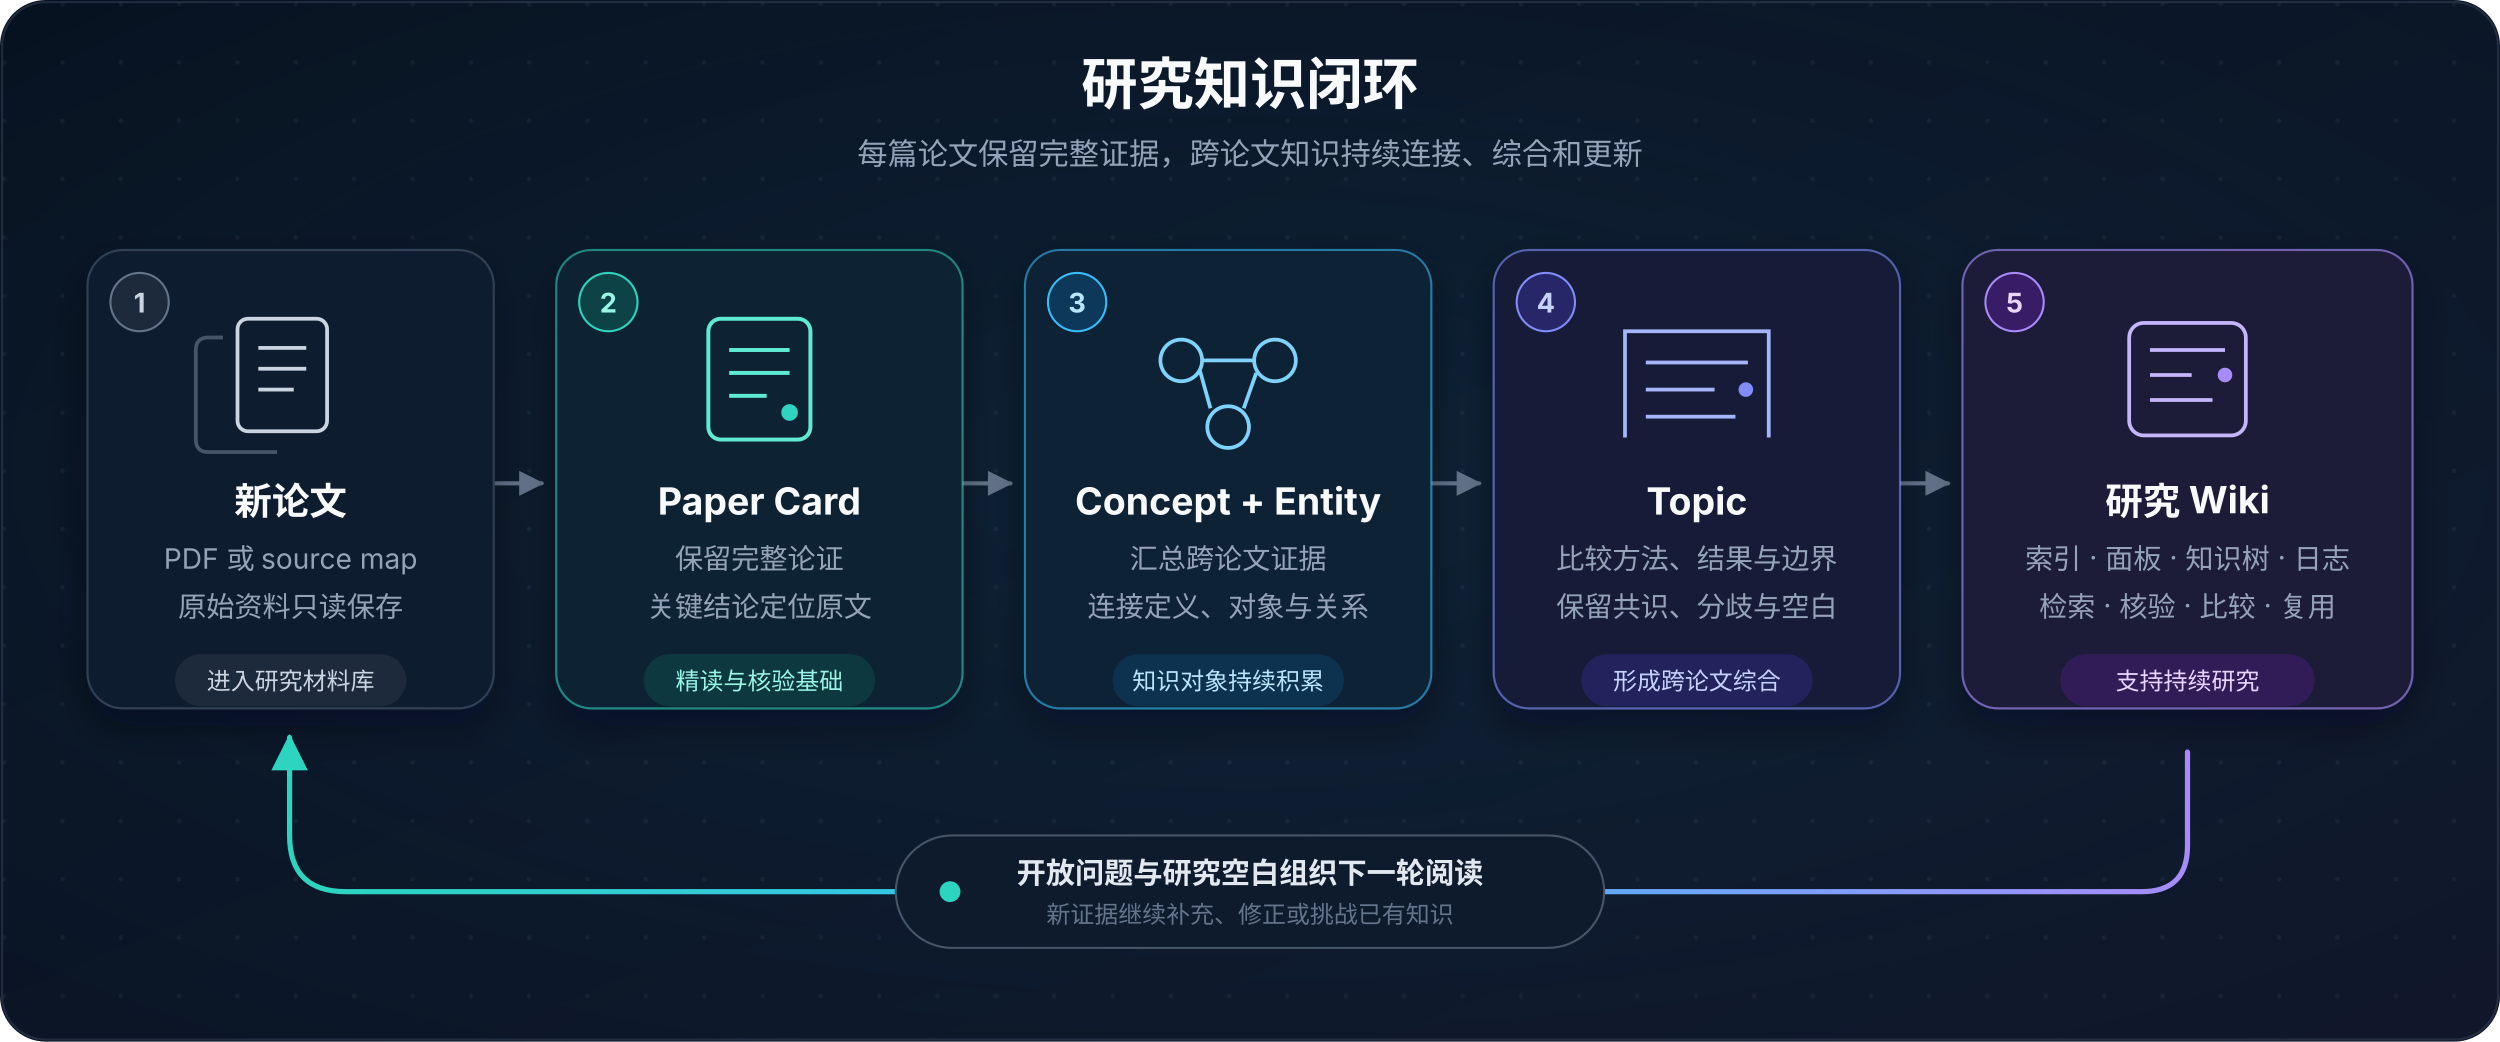
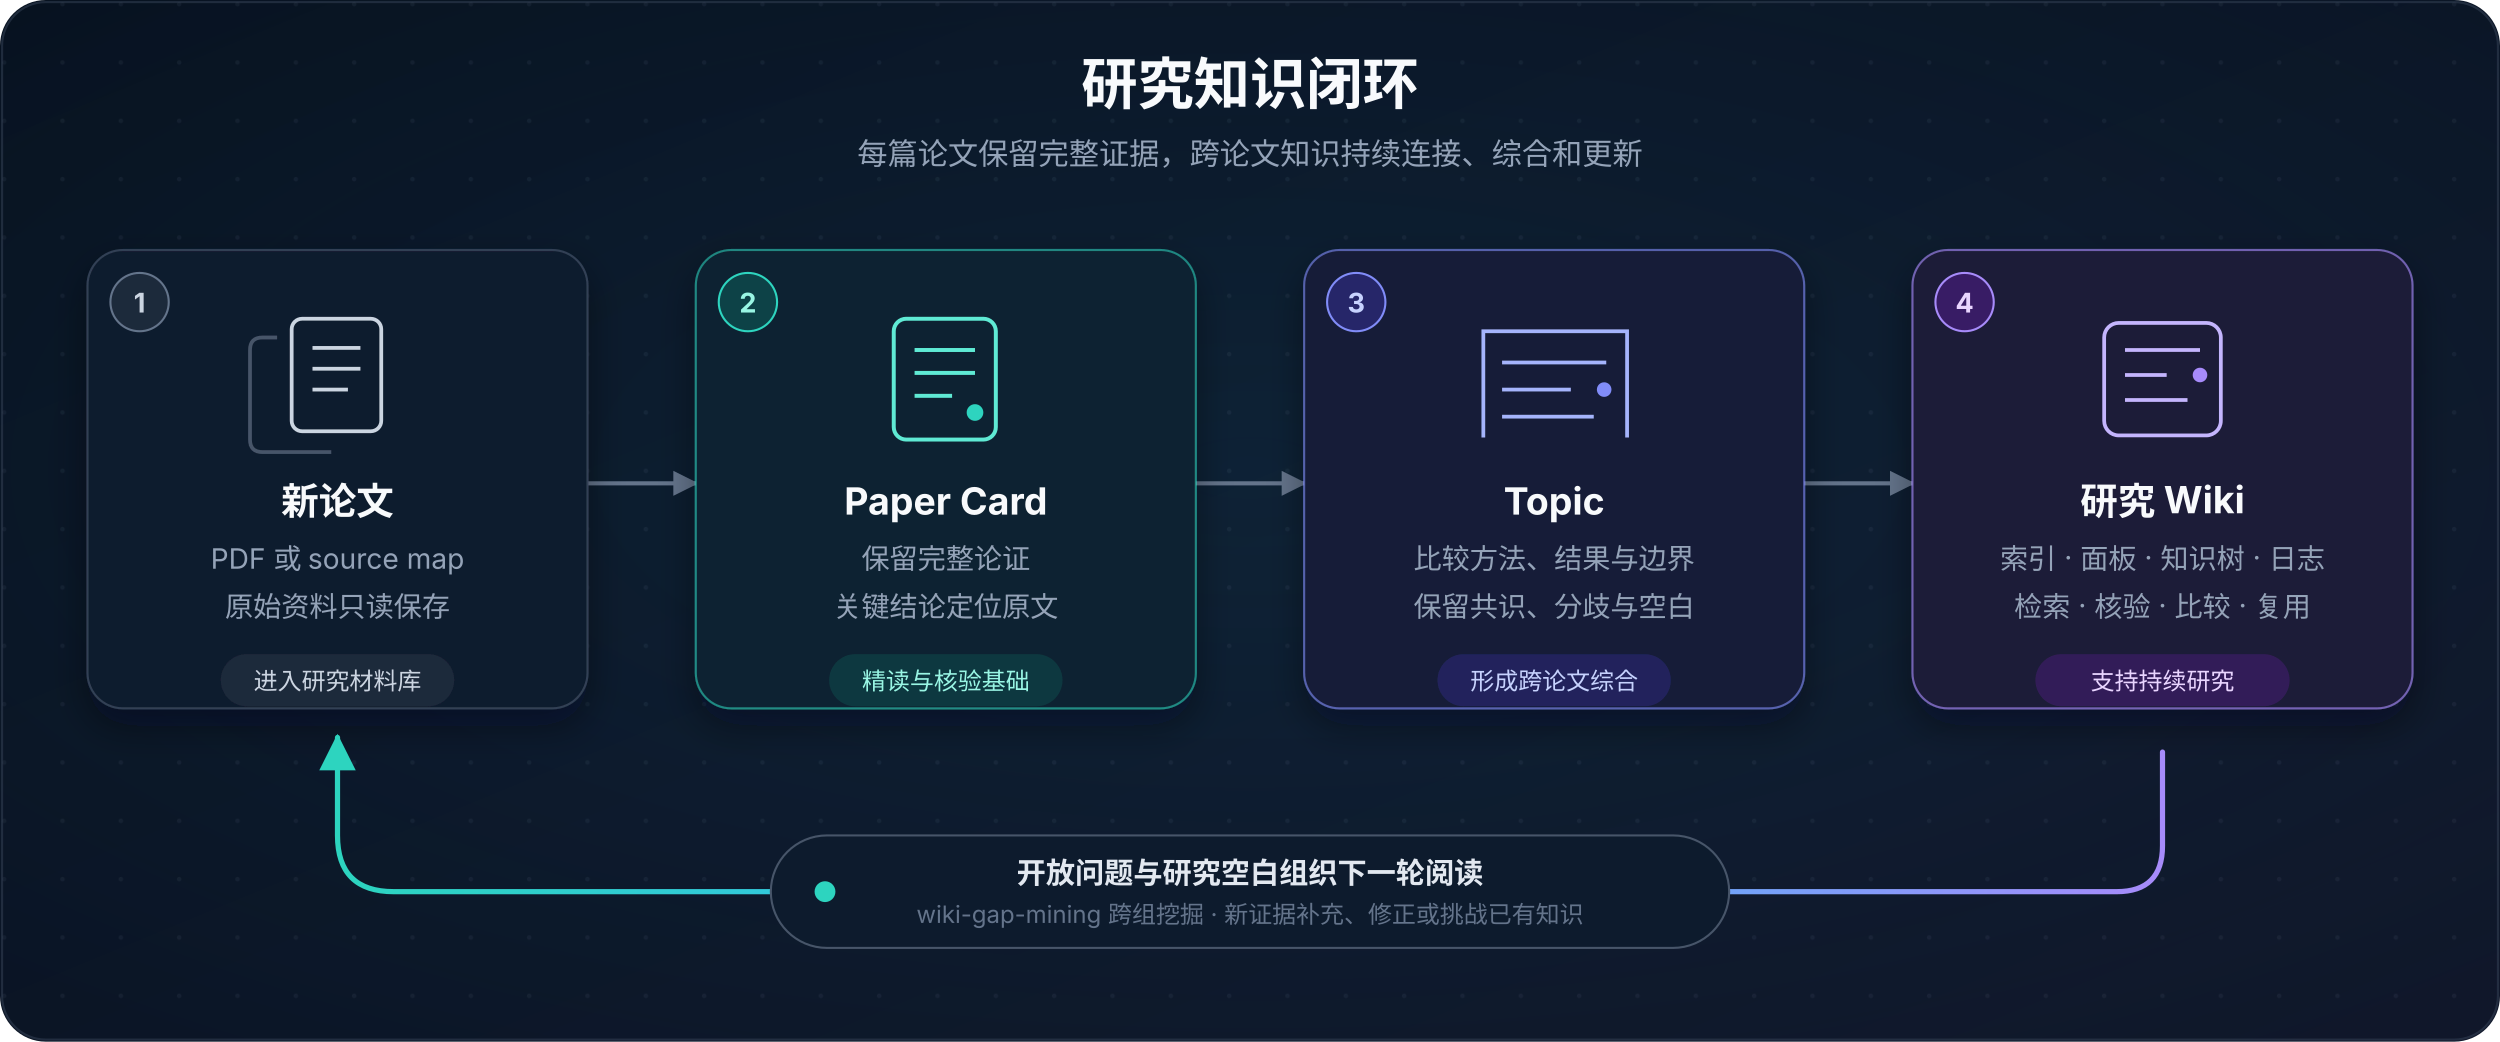
<svg xmlns="http://www.w3.org/2000/svg" width="1200" height="500" viewBox="0 0 1200 500" role="img" aria-label="从论文精读到知识复用的研究闭环">
  <defs>
    <linearGradient id="bg" x1="0" y1="0" x2="1" y2="1">
      <stop offset="0%" stop-color="#07111f" />
      <stop offset="55%" stop-color="#0b1526" />
      <stop offset="100%" stop-color="#10172a" />
    </linearGradient>
    <linearGradient id="loop" x1="0" y1="0" x2="1" y2="0">
      <stop offset="0%" stop-color="#2dd4bf" />
      <stop offset="50%" stop-color="#38bdf8" />
      <stop offset="100%" stop-color="#a78bfa" />
    </linearGradient>
    <radialGradient id="glow" cx="50%" cy="45%" r="70%">
      <stop offset="0%" stop-color="#38bdf8" stop-opacity="0.08" />
      <stop offset="100%" stop-color="#38bdf8" stop-opacity="0" />
    </radialGradient>
    <pattern id="dots" width="28" height="28" patternUnits="userSpaceOnUse">
      <circle cx="2" cy="2" r="1.1" fill="#94a3b8" opacity="0.075" />
    </pattern>
    <filter id="shadow" x="-20%" y="-20%" width="140%" height="150%">
      <feDropShadow dx="0" dy="8" stdDeviation="9" flood-color="#020617" flood-opacity="0.4" />
    </filter>
    <marker id="arrow" viewBox="0 0 10 10" refX="9" refY="5" markerWidth="6" markerHeight="6" orient="auto-start-reverse">
      <path d="M 0 0 L 10 5 L 0 10 z" fill="#64748b" />
    </marker>
    <marker id="loopArrow" viewBox="0 0 10 10" refX="9" refY="5" markerWidth="7" markerHeight="7" orient="auto-start-reverse">
      <path d="M 0 0 L 10 5 L 0 10 z" fill="#2dd4bf" />
    </marker>
  </defs>
  <rect width="1200" height="500" rx="22" fill="url(#bg)" />
  <rect width="1200" height="500" rx="22" fill="url(#dots)" />
  <rect width="1200" height="500" rx="22" fill="url(#glow)" />
  <rect x="1" y="1" width="1198" height="498" rx="21" fill="none" stroke="#334155" stroke-opacity="0.55" />
  <g font-family="system-ui, -apple-system, 'Segoe UI', 'PingFang SC', 'Microsoft YaHei', sans-serif">
    <text x="600" y="50" text-anchor="middle" font-size="27" font-weight="740" fill="#f8fafc">研究知识闭环</text>
    <text x="600" y="79" text-anchor="middle" font-size="14.5" fill="#94a3b8">每篇论文保留完整证据，跨论文知识持续连接、综合和更新</text>
  </g>
  <g fill="none" stroke="#64748b" stroke-width="2" stroke-linecap="round" marker-end="url(#arrow)">
-     <path d="M 237 232 L 260 232" />
-     <path d="M 462 232 L 485 232" />
-     <path d="M 687 232 L 710 232" />
-     <path d="M 912 232 L 935 232" />
+     <path d="M 282 232 L 334 232" />
+     <path d="M 574 232 L 626 232" />
+     <path d="M 866 232 L 918 232" />
  </g>
  <g font-family="system-ui, -apple-system, 'Segoe UI', 'PingFang SC', 'Microsoft YaHei', sans-serif" filter="url(#shadow)">
    <g>
-       <rect x="42" y="120" width="195" height="220" rx="17" fill="#101d2e" stroke="#334155" />
+       <rect x="42" y="120" width="240" height="220" rx="17" fill="#101d2e" stroke="#334155" />
      <circle cx="67" cy="145" r="14" fill="#1e293b" stroke="#64748b" />
      <text x="67" y="150" text-anchor="middle" font-size="13" font-weight="700" fill="#cbd5e1">1</text>
      <g fill="none" stroke="#cbd5e1" stroke-width="1.8">
-         <rect x="114" y="153" width="43" height="54" rx="5" />
-         <path d="M 124 167 H 147 M 124 177 H 147 M 124 187 H 141" />
-         <path d="M 107 162 H 100 Q 94 162 94 168 V 211 Q 94 217 100 217 H 133" stroke="#475569" />
+         <rect x="140" y="153" width="43" height="54" rx="5" />
+         <path d="M 150 167 H 173 M 150 177 H 173 M 150 187 H 167" />
+         <path d="M 133 162 H 126 Q 120 162 120 168 V 211 Q 120 217 126 217 H 159" stroke="#475569" />
      </g>
-       <text x="139.5" y="247" text-anchor="middle" font-size="18" font-weight="720" fill="#f8fafc">新论文</text>
-       <text x="139.5" y="273" text-anchor="middle" font-size="13.5" fill="#94a3b8">PDF 或 source map</text>
-       <text x="139.5" y="296" text-anchor="middle" font-size="13.5" fill="#94a3b8">原始资料只读保存</text>
-       <rect x="84" y="314" width="111" height="25" rx="12.5" fill="#1e293b" />
-       <text x="139.5" y="331" text-anchor="middle" font-size="11.5" fill="#cbd5e1">进入研究材料库</text>
+       <text x="162" y="247" text-anchor="middle" font-size="18" font-weight="720" fill="#f8fafc">新论文</text>
+       <text x="162" y="273" text-anchor="middle" font-size="13.5" fill="#94a3b8">PDF 或 source map</text>
+       <text x="162" y="296" text-anchor="middle" font-size="13.5" fill="#94a3b8">原始资料只读保存</text>
+       <rect x="106" y="314" width="112" height="25" rx="12.5" fill="#1e293b" />
+       <text x="162" y="331" text-anchor="middle" font-size="11.5" fill="#cbd5e1">进入研究材料库</text>
    </g>
    <g>
-       <rect x="267" y="120" width="195" height="220" rx="17" fill="#0f2331" stroke="#2dd4bf" stroke-opacity="0.56" />
-       <circle cx="292" cy="145" r="14" fill="#0f766e" fill-opacity="0.38" stroke="#2dd4bf" />
-       <text x="292" y="150" text-anchor="middle" font-size="13" font-weight="700" fill="#99f6e4">2</text>
+       <rect x="334" y="120" width="240" height="220" rx="17" fill="#0f2331" stroke="#2dd4bf" stroke-opacity="0.56" />
+       <circle cx="359" cy="145" r="14" fill="#0f766e" fill-opacity="0.38" stroke="#2dd4bf" />
+       <text x="359" y="150" text-anchor="middle" font-size="13" font-weight="700" fill="#99f6e4">2</text>
      <g fill="none" stroke="#5eead4" stroke-width="1.9">
-         <rect x="340" y="153" width="49" height="58" rx="6" />
-         <path d="M 350 168 H 379 M 350 179 H 379 M 350 190 H 368" />
-         <circle cx="379" cy="198" r="4" fill="#2dd4bf" stroke="none" />
+         <rect x="429" y="153" width="49" height="58" rx="6" />
+         <path d="M 439 168 H 468 M 439 179 H 468 M 439 190 H 457" />
+         <circle cx="468" cy="198" r="4" fill="#2dd4bf" stroke="none" />
      </g>
-       <text x="364.5" y="247" text-anchor="middle" font-size="18" font-weight="720" fill="#f8fafc">Paper Card</text>
-       <text x="364.5" y="273" text-anchor="middle" font-size="13.5" fill="#94a3b8">保留完整论证</text>
-       <text x="364.5" y="296" text-anchor="middle" font-size="13.5" fill="#94a3b8">关键结论定位原文</text>
-       <rect x="309" y="314" width="111" height="25" rx="12.5" fill="#0f766e" fill-opacity="0.26" />
-       <text x="364.5" y="331" text-anchor="middle" font-size="11.5" fill="#99f6e4">精读与核验基础</text>
+       <text x="454" y="247" text-anchor="middle" font-size="18" font-weight="720" fill="#f8fafc">Paper Card</text>
+       <text x="454" y="273" text-anchor="middle" font-size="13.5" fill="#94a3b8">保留完整论证</text>
+       <text x="454" y="296" text-anchor="middle" font-size="13.5" fill="#94a3b8">关键结论定位原文</text>
+       <rect x="398" y="314" width="112" height="25" rx="12.5" fill="#0f766e" fill-opacity="0.26" />
+       <text x="454" y="331" text-anchor="middle" font-size="11.5" fill="#99f6e4">精读与核验基础</text>
    </g>
    <g>
-       <rect x="492" y="120" width="195" height="220" rx="17" fill="#102036" stroke="#38bdf8" stroke-opacity="0.56" />
-       <circle cx="517" cy="145" r="14" fill="#0369a1" fill-opacity="0.34" stroke="#38bdf8" />
-       <text x="517" y="150" text-anchor="middle" font-size="13" font-weight="700" fill="#bae6fd">3</text>
-       <g fill="none" stroke="#7dd3fc" stroke-width="1.8">
-         <circle cx="567" cy="173" r="10" />
-         <circle cx="612" cy="173" r="10" />
-         <circle cx="589.5" cy="205" r="10" />
-         <path d="M 576 178 L 581 196 M 603 179 L 597 196 M 577 173 H 602" />
+       <rect x="626" y="120" width="240" height="220" rx="17" fill="#171d38" stroke="#818cf8" stroke-opacity="0.6" />
+       <circle cx="651" cy="145" r="14" fill="#4338ca" fill-opacity="0.34" stroke="#818cf8" />
+       <text x="651" y="150" text-anchor="middle" font-size="13" font-weight="700" fill="#c7d2fe">3</text>
+       <g fill="none" stroke="#a5b4fc" stroke-width="1.8">
+         <path d="M 712 210 V 159 H 781 V 210" />
+         <path d="M 721 174 H 771 M 721 187 H 754 M 721 200 H 765" />
+         <circle cx="770" cy="187" r="3.5" fill="#818cf8" stroke="none" />
      </g>
-       <text x="589.5" y="247" text-anchor="middle" font-size="18" font-weight="720" fill="#f8fafc">Concept + Entity</text>
-       <text x="589.5" y="273" text-anchor="middle" font-size="13.5" fill="#94a3b8">汇总跨论文证据</text>
-       <text x="589.5" y="296" text-anchor="middle" font-size="13.5" fill="#94a3b8">连接定义、对象与关系</text>
-       <rect x="534" y="314" width="111" height="25" rx="12.5" fill="#0369a1" fill-opacity="0.25" />
-       <text x="589.5" y="331" text-anchor="middle" font-size="11.5" fill="#bae6fd">知识对象持续积累</text>
+       <text x="746" y="247" text-anchor="middle" font-size="18" font-weight="720" fill="#f8fafc">Topic</text>
+       <text x="746" y="273" text-anchor="middle" font-size="13.5" fill="#94a3b8">比较方法、结果与边界</text>
+       <text x="746" y="296" text-anchor="middle" font-size="13.5" fill="#94a3b8">保留共识、分歧与空白</text>
+       <rect x="690" y="314" width="112" height="25" rx="12.5" fill="#4338ca" fill-opacity="0.25" />
+       <text x="746" y="331" text-anchor="middle" font-size="11.5" fill="#c7d2fe">形成跨论文综合</text>
    </g>
    <g>
-       <rect x="717" y="120" width="195" height="220" rx="17" fill="#171d38" stroke="#818cf8" stroke-opacity="0.6" />
-       <circle cx="742" cy="145" r="14" fill="#4338ca" fill-opacity="0.34" stroke="#818cf8" />
-       <text x="742" y="150" text-anchor="middle" font-size="13" font-weight="700" fill="#c7d2fe">4</text>
-       <g fill="none" stroke="#a5b4fc" stroke-width="1.8">
-         <path d="M 780 210 V 159 H 849 V 210" />
-         <path d="M 790 174 H 839 M 790 187 H 823 M 790 200 H 833" />
-         <circle cx="838" cy="187" r="3.5" fill="#818cf8" stroke="none" />
+       <rect x="918" y="120" width="240" height="220" rx="17" fill="#1d1b37" stroke="#a78bfa" stroke-opacity="0.62" />
+       <circle cx="943" cy="145" r="14" fill="#7e22ce" fill-opacity="0.3" stroke="#a78bfa" />
+       <text x="943" y="150" text-anchor="middle" font-size="13" font-weight="700" fill="#e9d5ff">4</text>
+       <g fill="none" stroke="#c4b5fd" stroke-width="1.8">
+         <rect x="1010" y="155" width="56" height="54" rx="7" />
+         <path d="M 1020 168 H 1056 M 1020 180 H 1040 M 1020 192 H 1050" />
+         <circle cx="1056" cy="180" r="3.5" fill="#a78bfa" stroke="none" />
      </g>
-       <text x="814.5" y="247" text-anchor="middle" font-size="18" font-weight="720" fill="#f8fafc">Topic</text>
-       <text x="814.5" y="273" text-anchor="middle" font-size="13.5" fill="#94a3b8">比较方法、结果与边界</text>
-       <text x="814.5" y="296" text-anchor="middle" font-size="13.5" fill="#94a3b8">保留共识、分歧与空白</text>
-       <rect x="759" y="314" width="111" height="25" rx="12.5" fill="#4338ca" fill-opacity="0.25" />
-       <text x="814.5" y="331" text-anchor="middle" font-size="11.5" fill="#c7d2fe">形成跨论文综合</text>
-     </g>
-     <g>
-       <rect x="942" y="120" width="216" height="220" rx="17" fill="#1d1b37" stroke="#a78bfa" stroke-opacity="0.62" />
-       <circle cx="967" cy="145" r="14" fill="#7e22ce" fill-opacity="0.3" stroke="#a78bfa" />
-       <text x="967" y="150" text-anchor="middle" font-size="13" font-weight="700" fill="#e9d5ff">5</text>
-       <g fill="none" stroke="#c4b5fd" stroke-width="1.8">
-         <rect x="1022" y="155" width="56" height="54" rx="7" />
-         <path d="M 1032 168 H 1068 M 1032 180 H 1052 M 1032 192 H 1062" />
-         <circle cx="1068" cy="180" r="3.5" fill="#a78bfa" stroke="none" />
-       </g>
-       <text x="1050" y="247" text-anchor="middle" font-size="18" font-weight="720" fill="#f8fafc">研究 Wiki</text>
-       <text x="1050" y="273" text-anchor="middle" font-size="13.5" fill="#94a3b8">索引 · 面板 · 知识树 · 日志</text>
-       <text x="1050" y="296" text-anchor="middle" font-size="13.5" fill="#94a3b8">检索 · 核验 · 比较 · 复用</text>
-       <rect x="989" y="314" width="122" height="25" rx="12.5" fill="#7e22ce" fill-opacity="0.23" />
-       <text x="1050" y="331" text-anchor="middle" font-size="11.5" fill="#e9d5ff">支持持续研究</text>
+       <text x="1038" y="247" text-anchor="middle" font-size="18" font-weight="720" fill="#f8fafc">研究 Wiki</text>
+       <text x="1038" y="273" text-anchor="middle" font-size="13.5" fill="#94a3b8">索引 · 面板 · 知识树 · 日志</text>
+       <text x="1038" y="296" text-anchor="middle" font-size="13.5" fill="#94a3b8">检索 · 核验 · 比较 · 复用</text>
+       <rect x="977" y="314" width="122" height="25" rx="12.5" fill="#7e22ce" fill-opacity="0.23" />
+       <text x="1038" y="331" text-anchor="middle" font-size="11.5" fill="#e9d5ff">支持持续研究</text>
    </g>
  </g>
-   <path d="M 1050 361 V 406 Q 1050 428 1028 428 H 166 Q 139 428 139 401 V 354" fill="none" stroke="url(#loop)" stroke-width="2.5" stroke-linecap="round" marker-end="url(#loopArrow)" />
+   <path d="M 1038 361 V 406 Q 1038 428 1016 428 H 189 Q 162 428 162 401 V 354" fill="none" stroke="url(#loop)" stroke-width="2.5" stroke-linecap="round" marker-end="url(#loopArrow)" />
  <g font-family="system-ui, -apple-system, 'Segoe UI', 'PingFang SC', 'Microsoft YaHei', sans-serif">
-     <rect x="430" y="401" width="340" height="54" rx="27" fill="#0d1b2d" stroke="#475569" />
-     <circle cx="456" cy="428" r="5" fill="#2dd4bf" />
+     <rect x="370" y="401" width="460" height="54" rx="27" fill="#0d1b2d" stroke="#475569" />
+     <circle cx="396" cy="428" r="5" fill="#2dd4bf" />
    <text x="600" y="424" text-anchor="middle" font-size="14" font-weight="650" fill="#e2e8f0">开放问题与研究空白组织下一轮阅读</text>
-     <text x="600" y="443" text-anchor="middle" font-size="11.5" fill="#64748b">新证据继续补充、修正或挑战已有知识</text>
+     <text x="600" y="443" text-anchor="middle" font-size="11.5" fill="#64748b">wiki-gap-mining 跨组挖掘 · 新证据补充、修正或挑战已有知识</text>
  </g>
</svg>
